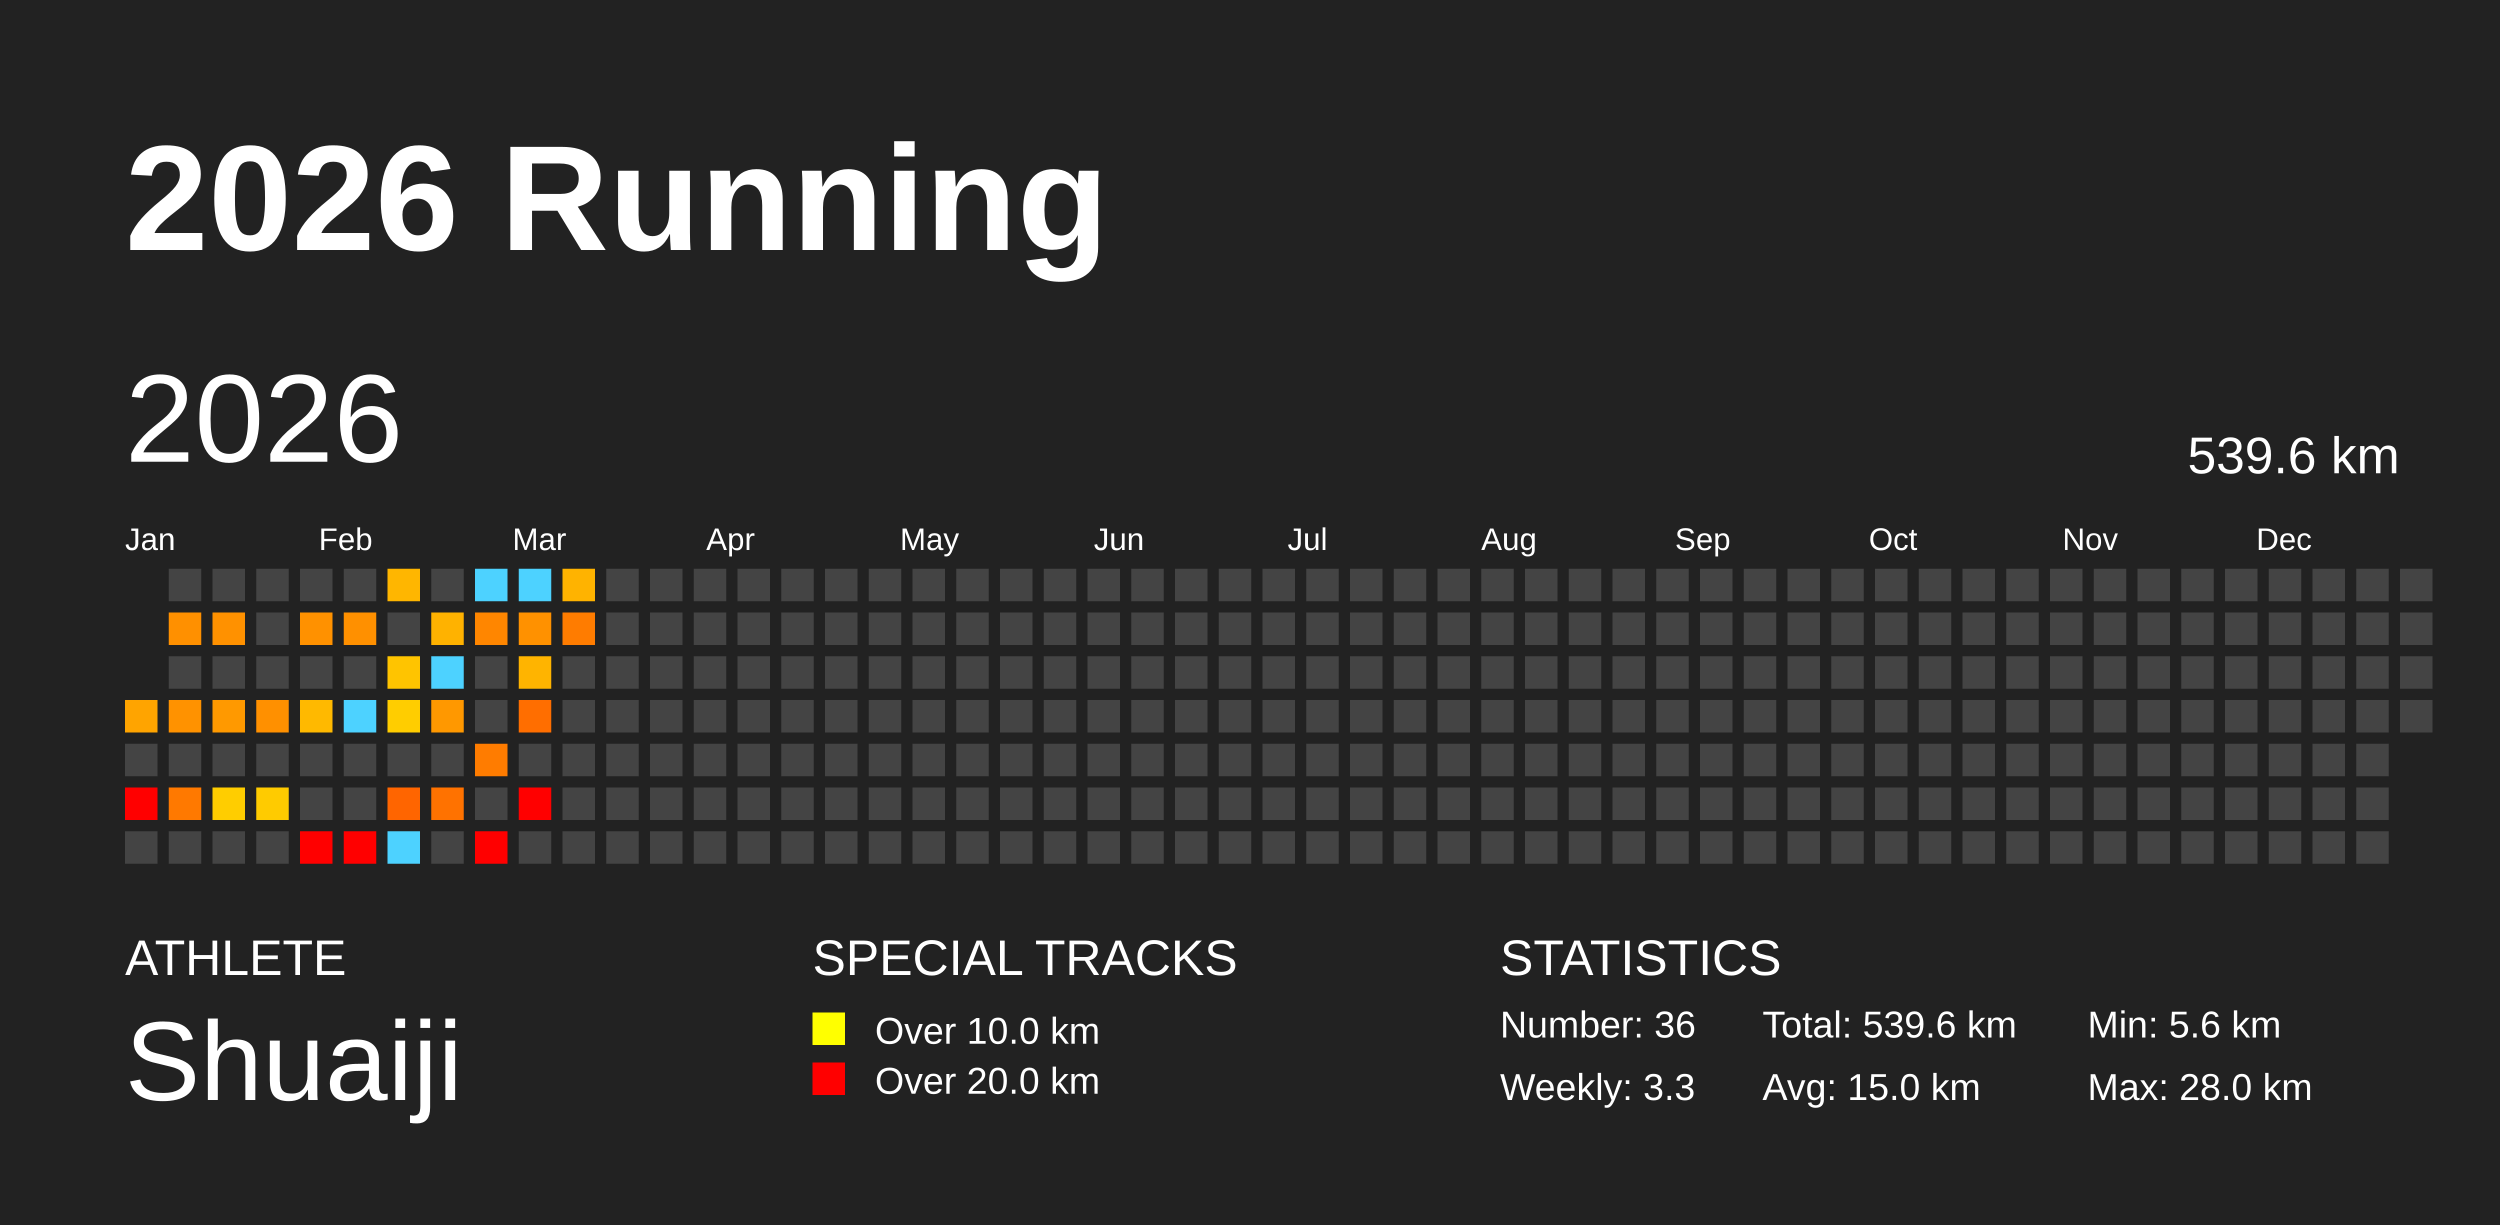
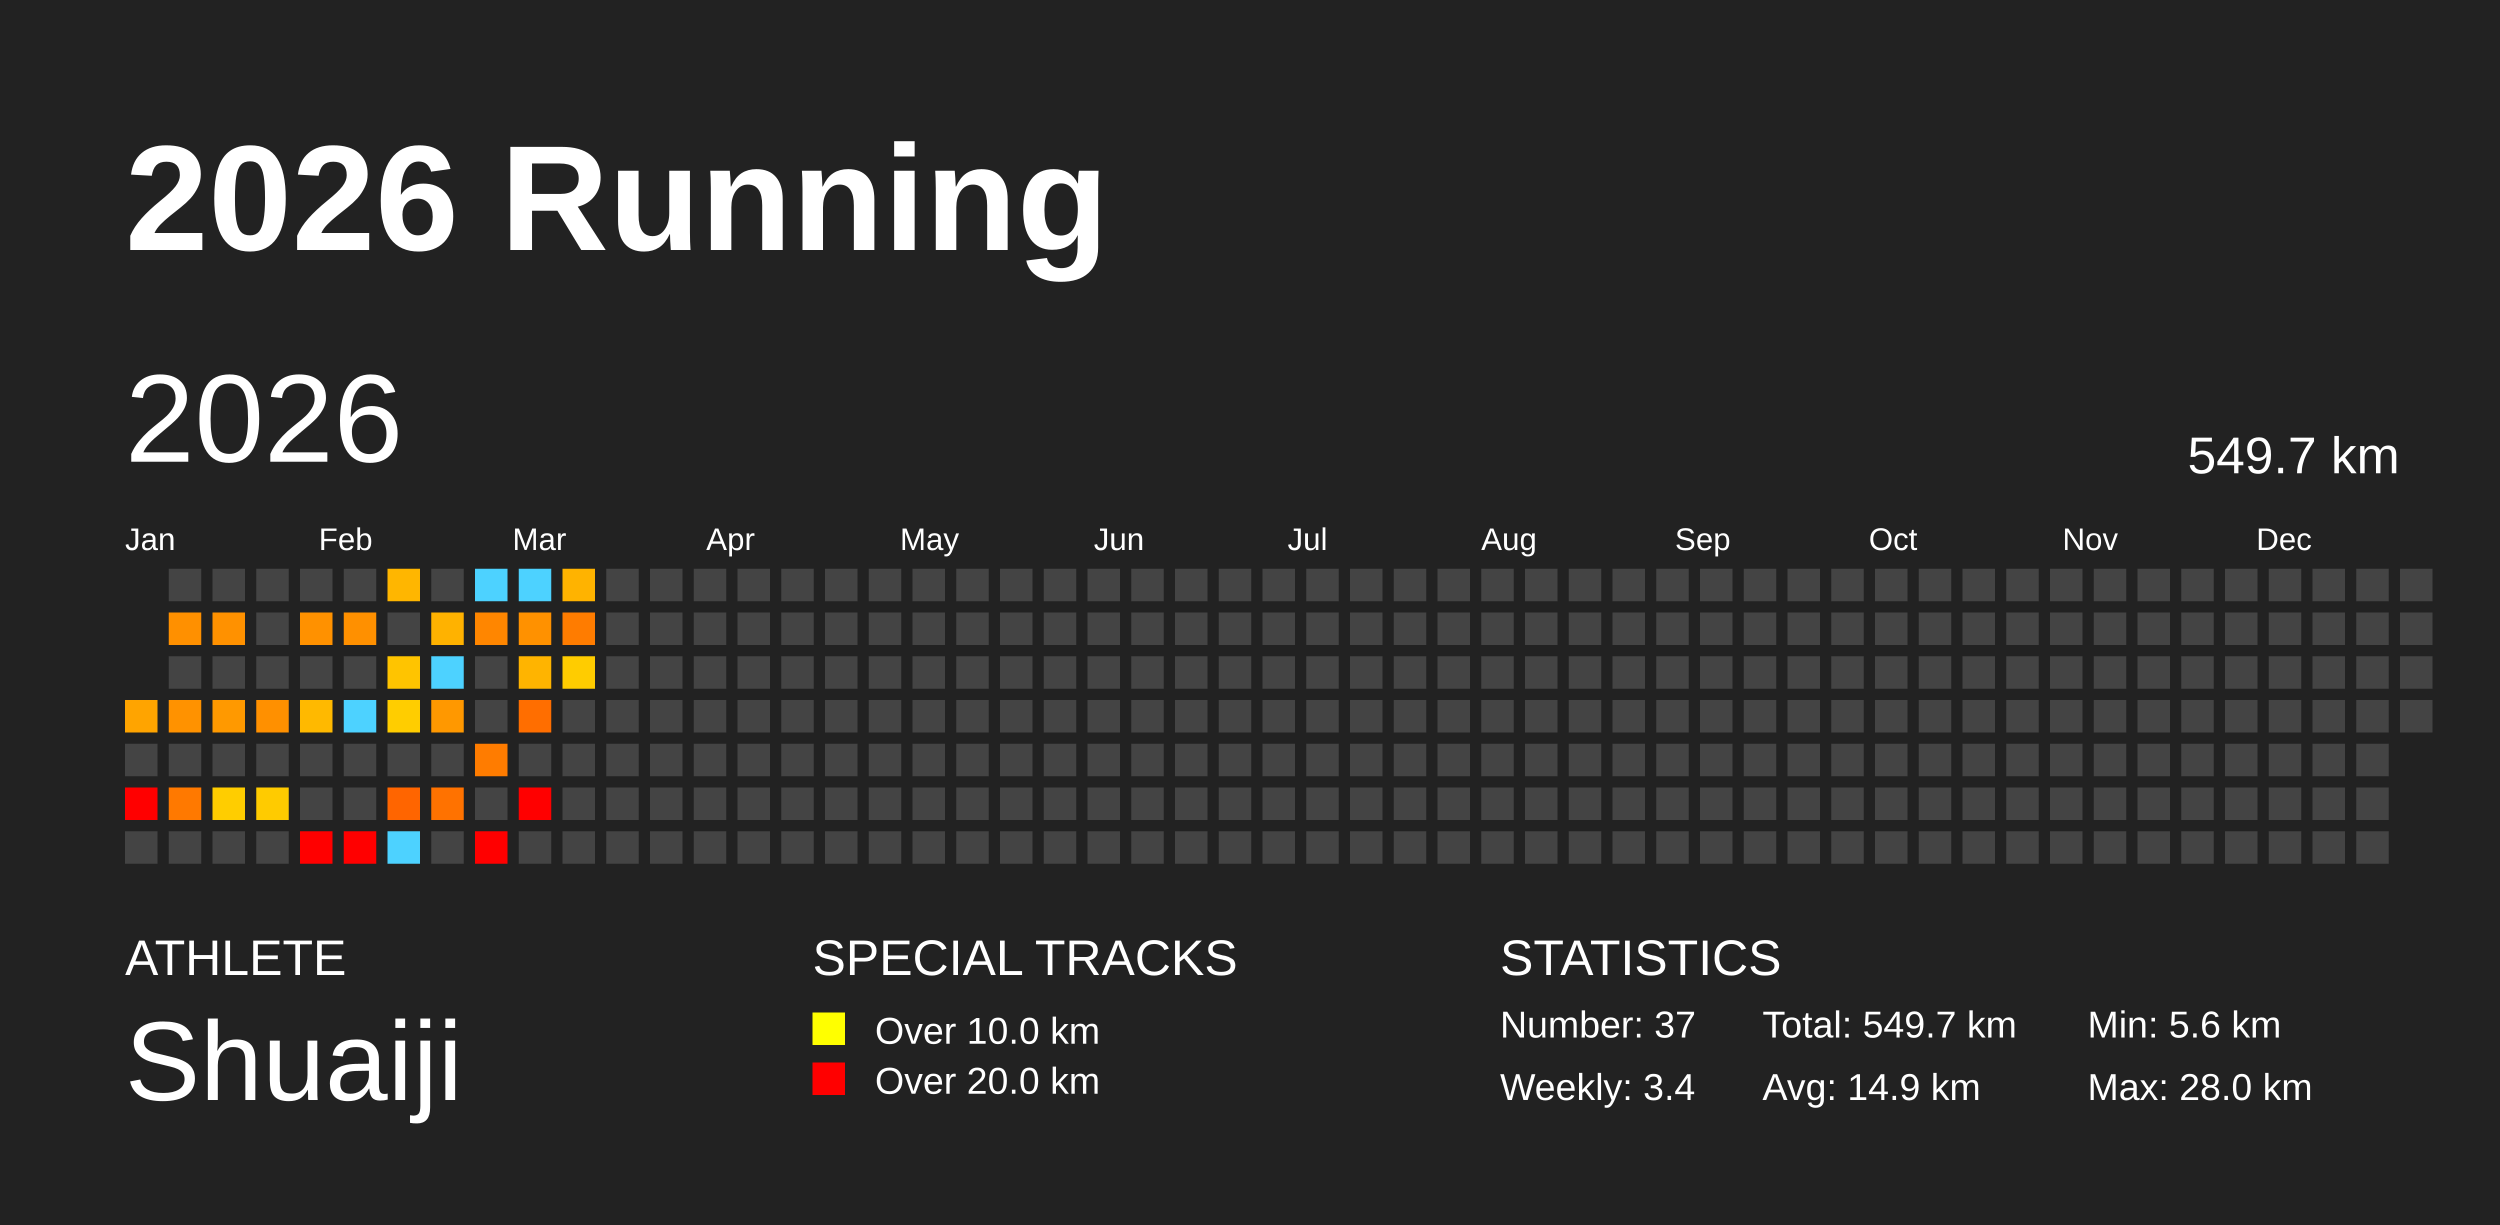
<svg xmlns="http://www.w3.org/2000/svg" baseProfile="full" height="98mm" version="1.1" viewBox="0,0,200,98" width="200mm">
  <defs />
  <rect fill="#222222" height="98" width="200" x="0" y="0" />
  <text fill="#FFFFFF" style="font-size:12px; font-family:Arial; font-weight:bold;" x="10" y="20">2026 Running</text>
  <text fill="#FFFFFF" style="font-size:4px; font-family:Arial" x="10" y="78">ATHLETE</text>
  <text fill="#FFFFFF" style="font-size:9px; font-family:Arial" x="10" y="88">Shuaiji</text>
  <text fill="#FFFFFF" style="font-size:4px; font-family:Arial" x="65" y="78">SPECIAL TRACKS</text>
  <rect fill="yellow" height="2.6" width="2.6" x="65" y="81" />
  <text fill="#FFFFFF" style="font-size:3px; font-family:Arial" x="70" y="83.5">Over 10.0 km</text>
  <rect fill="red" height="2.6" width="2.6" x="65" y="85" />
  <text fill="#FFFFFF" style="font-size:3px; font-family:Arial" x="70" y="87.5">Over 20.0 km</text>
  <text fill="#FFFFFF" style="font-size:4px; font-family:Arial" x="120" y="78">STATISTICS</text>
-   <text fill="#FFFFFF" style="font-size:3px; font-family:Arial" x="120" y="83">Number: 36</text>
-   <text fill="#FFFFFF" style="font-size:3px; font-family:Arial" x="120" y="88">Weekly: 3.3</text>
-   <text fill="#FFFFFF" style="font-size:3px; font-family:Arial" x="141" y="83">Total: 539.6 km</text>
-   <text fill="#FFFFFF" style="font-size:3px; font-family:Arial" x="141" y="88">Avg: 15.0 km</text>
+   <text fill="#FFFFFF" style="font-size:3px; font-family:Arial" x="120" y="83">Number: 37</text>
+   <text fill="#FFFFFF" style="font-size:3px; font-family:Arial" x="120" y="88">Weekly: 3.4</text>
+   <text fill="#FFFFFF" style="font-size:3px; font-family:Arial" x="141" y="83">Total: 549.7 km</text>
+   <text fill="#FFFFFF" style="font-size:3px; font-family:Arial" x="141" y="88">Avg: 14.9 km</text>
  <text fill="#FFFFFF" style="font-size:3px; font-family:Arial" x="167" y="83">Min: 5.6 km</text>
  <text fill="#FFFFFF" style="font-size:3px; font-family:Arial" x="167" y="88">Max: 28.0 km</text>
  <text dominant-baseline="hanging" fill="#FFFFFF" style="font-size:10.0px; font-family:Arial;" x="10" y="30">2026</text>
-   <text dominant-baseline="hanging" fill="#FFFFFF" style="font-size:4.125px; font-family:Arial;" x="175" y="35">539.6 km</text>
+   <text dominant-baseline="hanging" fill="#FFFFFF" style="font-size:4.125px; font-family:Arial;" x="175" y="35">549.7 km</text>
  <text fill="#FFFFFF" style="font-size:2.5px; font-family:Arial" x="10.0" y="44">Jan</text>
  <text fill="#FFFFFF" style="font-size:2.5px; font-family:Arial" x="25.5" y="44">Feb</text>
  <text fill="#FFFFFF" style="font-size:2.5px; font-family:Arial" x="41.0" y="44">Mar</text>
  <text fill="#FFFFFF" style="font-size:2.5px; font-family:Arial" x="56.5" y="44">Apr</text>
  <text fill="#FFFFFF" style="font-size:2.5px; font-family:Arial" x="72.0" y="44">May</text>
  <text fill="#FFFFFF" style="font-size:2.5px; font-family:Arial" x="87.5" y="44">Jun</text>
  <text fill="#FFFFFF" style="font-size:2.5px; font-family:Arial" x="103.0" y="44">Jul</text>
  <text fill="#FFFFFF" style="font-size:2.5px; font-family:Arial" x="118.5" y="44">Aug</text>
  <text fill="#FFFFFF" style="font-size:2.5px; font-family:Arial" x="134.0" y="44">Sep</text>
  <text fill="#FFFFFF" style="font-size:2.5px; font-family:Arial" x="149.5" y="44">Oct</text>
  <text fill="#FFFFFF" style="font-size:2.5px; font-family:Arial" x="165.0" y="44">Nov</text>
  <text fill="#FFFFFF" style="font-size:2.5px; font-family:Arial" x="180.5" y="44">Dec</text>
  <rect fill="#ffa400" height="2.6" width="2.6" x="10.0" y="56.0" />
  <rect fill="#444444" height="2.6" width="2.6" x="10.0" y="59.5" />
  <rect fill="red" height="2.6" width="2.6" x="10.0" y="63.0" />
  <rect fill="#444444" height="2.6" width="2.6" x="10.0" y="66.5" />
  <rect fill="#444444" height="2.6" width="2.6" x="13.5" y="45.5" />
  <rect fill="#ff9000" height="2.6" width="2.6" x="13.5" y="49.0" />
  <rect fill="#444444" height="2.6" width="2.6" x="13.5" y="52.5" />
  <rect fill="#ff9200" height="2.6" width="2.6" x="13.5" y="56.0" />
  <rect fill="#444444" height="2.6" width="2.6" x="13.5" y="59.5" />
  <rect fill="#ff7900" height="2.6" width="2.6" x="13.5" y="63.0" />
  <rect fill="#444444" height="2.6" width="2.6" x="13.5" y="66.5" />
  <rect fill="#444444" height="2.6" width="2.6" x="17.0" y="45.5" />
  <rect fill="#ff9100" height="2.6" width="2.6" x="17.0" y="49.0" />
  <rect fill="#444444" height="2.6" width="2.6" x="17.0" y="52.5" />
  <rect fill="#ff9900" height="2.6" width="2.6" x="17.0" y="56.0" />
  <rect fill="#444444" height="2.6" width="2.6" x="17.0" y="59.5" />
  <rect fill="#ffcd00" height="2.6" width="2.6" x="17.0" y="63.0" />
  <rect fill="#444444" height="2.6" width="2.6" x="17.0" y="66.5" />
  <rect fill="#444444" height="2.6" width="2.6" x="20.5" y="45.5" />
  <rect fill="#444444" height="2.6" width="2.6" x="20.5" y="49.0" />
  <rect fill="#444444" height="2.6" width="2.6" x="20.5" y="52.5" />
  <rect fill="#ff9000" height="2.6" width="2.6" x="20.5" y="56.0" />
  <rect fill="#444444" height="2.6" width="2.6" x="20.5" y="59.5" />
  <rect fill="#ffcb00" height="2.6" width="2.6" x="20.5" y="63.0" />
  <rect fill="#444444" height="2.6" width="2.6" x="20.5" y="66.5" />
  <rect fill="#444444" height="2.6" width="2.6" x="24.0" y="45.5" />
  <rect fill="#ff9100" height="2.6" width="2.6" x="24.0" y="49.0" />
  <rect fill="#444444" height="2.6" width="2.6" x="24.0" y="52.5" />
  <rect fill="#ffb900" height="2.6" width="2.6" x="24.0" y="56.0" />
  <rect fill="#444444" height="2.6" width="2.6" x="24.0" y="59.5" />
  <rect fill="#444444" height="2.6" width="2.6" x="24.0" y="63.0" />
  <rect fill="red" height="2.6" width="2.6" x="24.0" y="66.5" />
  <rect fill="#444444" height="2.6" width="2.6" x="27.5" y="45.5" />
  <rect fill="#ff9000" height="2.6" width="2.6" x="27.5" y="49.0" />
  <rect fill="#444444" height="2.6" width="2.6" x="27.5" y="52.5" />
  <rect fill="#4dd2ff" height="2.6" width="2.6" x="27.5" y="56.0" />
  <rect fill="#444444" height="2.6" width="2.6" x="27.5" y="59.5" />
  <rect fill="#444444" height="2.6" width="2.6" x="27.5" y="63.0" />
  <rect fill="red" height="2.6" width="2.6" x="27.5" y="66.5" />
  <rect fill="#ffb600" height="2.6" width="2.6" x="31.0" y="45.5" />
  <rect fill="#444444" height="2.6" width="2.6" x="31.0" y="49.0" />
  <rect fill="#ffc400" height="2.6" width="2.6" x="31.0" y="52.5" />
  <rect fill="#ffcd00" height="2.6" width="2.6" x="31.0" y="56.0" />
  <rect fill="#444444" height="2.6" width="2.6" x="31.0" y="59.5" />
  <rect fill="#ff6500" height="2.6" width="2.6" x="31.0" y="63.0" />
  <rect fill="#4dd2ff" height="2.6" width="2.6" x="31.0" y="66.5" />
  <rect fill="#444444" height="2.6" width="2.6" x="34.5" y="45.5" />
  <rect fill="#ffb200" height="2.6" width="2.6" x="34.5" y="49.0" />
  <rect fill="#4dd2ff" height="2.6" width="2.6" x="34.5" y="52.5" />
  <rect fill="#ff9800" height="2.6" width="2.6" x="34.5" y="56.0" />
  <rect fill="#444444" height="2.6" width="2.6" x="34.5" y="59.5" />
  <rect fill="#ff7200" height="2.6" width="2.6" x="34.5" y="63.0" />
  <rect fill="#444444" height="2.6" width="2.6" x="34.5" y="66.5" />
  <rect fill="#4dd2ff" height="2.6" width="2.6" x="38.0" y="45.5" />
  <rect fill="#ff8600" height="2.6" width="2.6" x="38.0" y="49.0" />
  <rect fill="#444444" height="2.6" width="2.6" x="38.0" y="52.5" />
  <rect fill="#444444" height="2.6" width="2.6" x="38.0" y="56.0" />
  <rect fill="#ff7c00" height="2.6" width="2.6" x="38.0" y="59.5" />
  <rect fill="#444444" height="2.6" width="2.6" x="38.0" y="63.0" />
  <rect fill="red" height="2.6" width="2.6" x="38.0" y="66.5" />
  <rect fill="#4dd2ff" height="2.6" width="2.6" x="41.5" y="45.5" />
  <rect fill="#ff9100" height="2.6" width="2.6" x="41.5" y="49.0" />
  <rect fill="#ffb400" height="2.6" width="2.6" x="41.5" y="52.5" />
  <rect fill="#ff6e00" height="2.6" width="2.6" x="41.5" y="56.0" />
  <rect fill="#444444" height="2.6" width="2.6" x="41.5" y="59.5" />
  <rect fill="red" height="2.6" width="2.6" x="41.5" y="63.0" />
  <rect fill="#444444" height="2.6" width="2.6" x="41.5" y="66.5" />
  <rect fill="#ffb300" height="2.6" width="2.6" x="45.0" y="45.5" />
  <rect fill="#ff7c00" height="2.6" width="2.6" x="45.0" y="49.0" />
-   <rect fill="#444444" height="2.6" width="2.6" x="45.0" y="52.5" />
+   <rect fill="#ffcc00" height="2.6" width="2.6" x="45.0" y="52.5" />
  <rect fill="#444444" height="2.6" width="2.6" x="45.0" y="56.0" />
  <rect fill="#444444" height="2.6" width="2.6" x="45.0" y="59.5" />
  <rect fill="#444444" height="2.6" width="2.6" x="45.0" y="63.0" />
  <rect fill="#444444" height="2.6" width="2.6" x="45.0" y="66.5" />
  <rect fill="#444444" height="2.6" width="2.6" x="48.5" y="45.5" />
  <rect fill="#444444" height="2.6" width="2.6" x="48.5" y="49.0" />
  <rect fill="#444444" height="2.6" width="2.6" x="48.5" y="52.5" />
  <rect fill="#444444" height="2.6" width="2.6" x="48.5" y="56.0" />
  <rect fill="#444444" height="2.6" width="2.6" x="48.5" y="59.5" />
  <rect fill="#444444" height="2.6" width="2.6" x="48.5" y="63.0" />
  <rect fill="#444444" height="2.6" width="2.6" x="48.5" y="66.5" />
  <rect fill="#444444" height="2.6" width="2.6" x="52.0" y="45.5" />
  <rect fill="#444444" height="2.6" width="2.6" x="52.0" y="49.0" />
  <rect fill="#444444" height="2.6" width="2.6" x="52.0" y="52.5" />
  <rect fill="#444444" height="2.6" width="2.6" x="52.0" y="56.0" />
  <rect fill="#444444" height="2.6" width="2.6" x="52.0" y="59.5" />
  <rect fill="#444444" height="2.6" width="2.6" x="52.0" y="63.0" />
  <rect fill="#444444" height="2.6" width="2.6" x="52.0" y="66.5" />
  <rect fill="#444444" height="2.6" width="2.6" x="55.5" y="45.5" />
  <rect fill="#444444" height="2.6" width="2.6" x="55.5" y="49.0" />
  <rect fill="#444444" height="2.6" width="2.6" x="55.5" y="52.5" />
  <rect fill="#444444" height="2.6" width="2.6" x="55.5" y="56.0" />
  <rect fill="#444444" height="2.6" width="2.6" x="55.5" y="59.5" />
  <rect fill="#444444" height="2.6" width="2.6" x="55.5" y="63.0" />
  <rect fill="#444444" height="2.6" width="2.6" x="55.5" y="66.5" />
  <rect fill="#444444" height="2.6" width="2.6" x="59.0" y="45.5" />
  <rect fill="#444444" height="2.6" width="2.6" x="59.0" y="49.0" />
  <rect fill="#444444" height="2.6" width="2.6" x="59.0" y="52.5" />
  <rect fill="#444444" height="2.6" width="2.6" x="59.0" y="56.0" />
  <rect fill="#444444" height="2.6" width="2.6" x="59.0" y="59.5" />
  <rect fill="#444444" height="2.6" width="2.6" x="59.0" y="63.0" />
  <rect fill="#444444" height="2.6" width="2.6" x="59.0" y="66.5" />
  <rect fill="#444444" height="2.6" width="2.6" x="62.5" y="45.5" />
  <rect fill="#444444" height="2.6" width="2.6" x="62.5" y="49.0" />
  <rect fill="#444444" height="2.6" width="2.6" x="62.5" y="52.5" />
  <rect fill="#444444" height="2.6" width="2.6" x="62.5" y="56.0" />
  <rect fill="#444444" height="2.6" width="2.6" x="62.5" y="59.5" />
  <rect fill="#444444" height="2.6" width="2.6" x="62.5" y="63.0" />
  <rect fill="#444444" height="2.6" width="2.6" x="62.5" y="66.5" />
  <rect fill="#444444" height="2.6" width="2.6" x="66.0" y="45.5" />
  <rect fill="#444444" height="2.6" width="2.6" x="66.0" y="49.0" />
  <rect fill="#444444" height="2.6" width="2.6" x="66.0" y="52.5" />
  <rect fill="#444444" height="2.6" width="2.6" x="66.0" y="56.0" />
  <rect fill="#444444" height="2.6" width="2.6" x="66.0" y="59.5" />
  <rect fill="#444444" height="2.6" width="2.6" x="66.0" y="63.0" />
  <rect fill="#444444" height="2.6" width="2.6" x="66.0" y="66.5" />
  <rect fill="#444444" height="2.6" width="2.6" x="69.5" y="45.5" />
  <rect fill="#444444" height="2.6" width="2.6" x="69.5" y="49.0" />
  <rect fill="#444444" height="2.6" width="2.6" x="69.5" y="52.5" />
  <rect fill="#444444" height="2.6" width="2.6" x="69.5" y="56.0" />
  <rect fill="#444444" height="2.6" width="2.6" x="69.5" y="59.5" />
  <rect fill="#444444" height="2.6" width="2.6" x="69.5" y="63.0" />
  <rect fill="#444444" height="2.6" width="2.6" x="69.5" y="66.5" />
  <rect fill="#444444" height="2.6" width="2.6" x="73.0" y="45.5" />
  <rect fill="#444444" height="2.6" width="2.6" x="73.0" y="49.0" />
  <rect fill="#444444" height="2.6" width="2.6" x="73.0" y="52.5" />
  <rect fill="#444444" height="2.6" width="2.6" x="73.0" y="56.0" />
  <rect fill="#444444" height="2.6" width="2.6" x="73.0" y="59.5" />
  <rect fill="#444444" height="2.6" width="2.6" x="73.0" y="63.0" />
  <rect fill="#444444" height="2.6" width="2.6" x="73.0" y="66.5" />
  <rect fill="#444444" height="2.6" width="2.6" x="76.5" y="45.5" />
  <rect fill="#444444" height="2.6" width="2.6" x="76.5" y="49.0" />
  <rect fill="#444444" height="2.6" width="2.6" x="76.5" y="52.5" />
  <rect fill="#444444" height="2.6" width="2.6" x="76.5" y="56.0" />
  <rect fill="#444444" height="2.6" width="2.6" x="76.5" y="59.5" />
  <rect fill="#444444" height="2.6" width="2.6" x="76.5" y="63.0" />
  <rect fill="#444444" height="2.6" width="2.6" x="76.5" y="66.5" />
  <rect fill="#444444" height="2.6" width="2.6" x="80.0" y="45.5" />
  <rect fill="#444444" height="2.6" width="2.6" x="80.0" y="49.0" />
  <rect fill="#444444" height="2.6" width="2.6" x="80.0" y="52.5" />
  <rect fill="#444444" height="2.6" width="2.6" x="80.0" y="56.0" />
  <rect fill="#444444" height="2.6" width="2.6" x="80.0" y="59.5" />
  <rect fill="#444444" height="2.6" width="2.6" x="80.0" y="63.0" />
  <rect fill="#444444" height="2.6" width="2.6" x="80.0" y="66.5" />
  <rect fill="#444444" height="2.6" width="2.6" x="83.5" y="45.5" />
  <rect fill="#444444" height="2.6" width="2.6" x="83.5" y="49.0" />
  <rect fill="#444444" height="2.6" width="2.6" x="83.5" y="52.5" />
  <rect fill="#444444" height="2.6" width="2.6" x="83.5" y="56.0" />
  <rect fill="#444444" height="2.6" width="2.6" x="83.5" y="59.5" />
  <rect fill="#444444" height="2.6" width="2.6" x="83.5" y="63.0" />
  <rect fill="#444444" height="2.6" width="2.6" x="83.5" y="66.5" />
  <rect fill="#444444" height="2.6" width="2.6" x="87.0" y="45.5" />
  <rect fill="#444444" height="2.6" width="2.6" x="87.0" y="49.0" />
  <rect fill="#444444" height="2.6" width="2.6" x="87.0" y="52.5" />
  <rect fill="#444444" height="2.6" width="2.6" x="87.0" y="56.0" />
  <rect fill="#444444" height="2.6" width="2.6" x="87.0" y="59.5" />
  <rect fill="#444444" height="2.6" width="2.6" x="87.0" y="63.0" />
  <rect fill="#444444" height="2.6" width="2.6" x="87.0" y="66.5" />
  <rect fill="#444444" height="2.6" width="2.6" x="90.5" y="45.5" />
  <rect fill="#444444" height="2.6" width="2.6" x="90.5" y="49.0" />
  <rect fill="#444444" height="2.6" width="2.6" x="90.5" y="52.5" />
  <rect fill="#444444" height="2.6" width="2.6" x="90.5" y="56.0" />
  <rect fill="#444444" height="2.6" width="2.6" x="90.5" y="59.5" />
  <rect fill="#444444" height="2.6" width="2.6" x="90.5" y="63.0" />
  <rect fill="#444444" height="2.6" width="2.6" x="90.5" y="66.5" />
  <rect fill="#444444" height="2.6" width="2.6" x="94.0" y="45.5" />
  <rect fill="#444444" height="2.6" width="2.6" x="94.0" y="49.0" />
  <rect fill="#444444" height="2.6" width="2.6" x="94.0" y="52.5" />
  <rect fill="#444444" height="2.6" width="2.6" x="94.0" y="56.0" />
  <rect fill="#444444" height="2.6" width="2.6" x="94.0" y="59.5" />
  <rect fill="#444444" height="2.6" width="2.6" x="94.0" y="63.0" />
  <rect fill="#444444" height="2.6" width="2.6" x="94.0" y="66.5" />
  <rect fill="#444444" height="2.6" width="2.6" x="97.5" y="45.5" />
  <rect fill="#444444" height="2.6" width="2.6" x="97.5" y="49.0" />
  <rect fill="#444444" height="2.6" width="2.6" x="97.5" y="52.5" />
  <rect fill="#444444" height="2.6" width="2.6" x="97.5" y="56.0" />
  <rect fill="#444444" height="2.6" width="2.6" x="97.5" y="59.5" />
  <rect fill="#444444" height="2.6" width="2.6" x="97.5" y="63.0" />
  <rect fill="#444444" height="2.6" width="2.6" x="97.5" y="66.5" />
  <rect fill="#444444" height="2.6" width="2.6" x="101.0" y="45.5" />
  <rect fill="#444444" height="2.6" width="2.6" x="101.0" y="49.0" />
  <rect fill="#444444" height="2.6" width="2.6" x="101.0" y="52.5" />
  <rect fill="#444444" height="2.6" width="2.6" x="101.0" y="56.0" />
  <rect fill="#444444" height="2.6" width="2.6" x="101.0" y="59.5" />
  <rect fill="#444444" height="2.6" width="2.6" x="101.0" y="63.0" />
  <rect fill="#444444" height="2.6" width="2.6" x="101.0" y="66.5" />
  <rect fill="#444444" height="2.6" width="2.6" x="104.5" y="45.5" />
  <rect fill="#444444" height="2.6" width="2.6" x="104.5" y="49.0" />
  <rect fill="#444444" height="2.6" width="2.6" x="104.5" y="52.5" />
  <rect fill="#444444" height="2.6" width="2.6" x="104.5" y="56.0" />
  <rect fill="#444444" height="2.6" width="2.6" x="104.5" y="59.5" />
  <rect fill="#444444" height="2.6" width="2.6" x="104.5" y="63.0" />
  <rect fill="#444444" height="2.6" width="2.6" x="104.5" y="66.5" />
  <rect fill="#444444" height="2.6" width="2.6" x="108.0" y="45.5" />
  <rect fill="#444444" height="2.6" width="2.6" x="108.0" y="49.0" />
  <rect fill="#444444" height="2.6" width="2.6" x="108.0" y="52.5" />
  <rect fill="#444444" height="2.6" width="2.6" x="108.0" y="56.0" />
  <rect fill="#444444" height="2.6" width="2.6" x="108.0" y="59.5" />
  <rect fill="#444444" height="2.6" width="2.6" x="108.0" y="63.0" />
  <rect fill="#444444" height="2.6" width="2.6" x="108.0" y="66.5" />
  <rect fill="#444444" height="2.6" width="2.6" x="111.5" y="45.5" />
  <rect fill="#444444" height="2.6" width="2.6" x="111.5" y="49.0" />
  <rect fill="#444444" height="2.6" width="2.6" x="111.5" y="52.5" />
  <rect fill="#444444" height="2.6" width="2.6" x="111.5" y="56.0" />
  <rect fill="#444444" height="2.6" width="2.6" x="111.5" y="59.5" />
  <rect fill="#444444" height="2.6" width="2.6" x="111.5" y="63.0" />
  <rect fill="#444444" height="2.6" width="2.6" x="111.5" y="66.5" />
  <rect fill="#444444" height="2.6" width="2.6" x="115.0" y="45.5" />
  <rect fill="#444444" height="2.6" width="2.6" x="115.0" y="49.0" />
  <rect fill="#444444" height="2.6" width="2.6" x="115.0" y="52.5" />
  <rect fill="#444444" height="2.6" width="2.6" x="115.0" y="56.0" />
  <rect fill="#444444" height="2.6" width="2.6" x="115.0" y="59.5" />
  <rect fill="#444444" height="2.6" width="2.6" x="115.0" y="63.0" />
  <rect fill="#444444" height="2.6" width="2.6" x="115.0" y="66.5" />
  <rect fill="#444444" height="2.6" width="2.6" x="118.5" y="45.5" />
  <rect fill="#444444" height="2.6" width="2.6" x="118.5" y="49.0" />
  <rect fill="#444444" height="2.6" width="2.6" x="118.5" y="52.5" />
  <rect fill="#444444" height="2.6" width="2.6" x="118.5" y="56.0" />
  <rect fill="#444444" height="2.6" width="2.6" x="118.5" y="59.5" />
  <rect fill="#444444" height="2.6" width="2.6" x="118.5" y="63.0" />
  <rect fill="#444444" height="2.6" width="2.6" x="118.5" y="66.5" />
  <rect fill="#444444" height="2.6" width="2.6" x="122.0" y="45.5" />
  <rect fill="#444444" height="2.6" width="2.6" x="122.0" y="49.0" />
  <rect fill="#444444" height="2.6" width="2.6" x="122.0" y="52.5" />
  <rect fill="#444444" height="2.6" width="2.6" x="122.0" y="56.0" />
  <rect fill="#444444" height="2.6" width="2.6" x="122.0" y="59.5" />
  <rect fill="#444444" height="2.6" width="2.6" x="122.0" y="63.0" />
  <rect fill="#444444" height="2.6" width="2.6" x="122.0" y="66.5" />
  <rect fill="#444444" height="2.6" width="2.6" x="125.5" y="45.5" />
  <rect fill="#444444" height="2.6" width="2.6" x="125.5" y="49.0" />
  <rect fill="#444444" height="2.6" width="2.6" x="125.5" y="52.5" />
  <rect fill="#444444" height="2.6" width="2.6" x="125.5" y="56.0" />
  <rect fill="#444444" height="2.6" width="2.6" x="125.5" y="59.5" />
  <rect fill="#444444" height="2.6" width="2.6" x="125.5" y="63.0" />
  <rect fill="#444444" height="2.6" width="2.6" x="125.5" y="66.5" />
  <rect fill="#444444" height="2.6" width="2.6" x="129.0" y="45.5" />
  <rect fill="#444444" height="2.6" width="2.6" x="129.0" y="49.0" />
  <rect fill="#444444" height="2.6" width="2.6" x="129.0" y="52.5" />
  <rect fill="#444444" height="2.6" width="2.6" x="129.0" y="56.0" />
  <rect fill="#444444" height="2.6" width="2.6" x="129.0" y="59.5" />
  <rect fill="#444444" height="2.6" width="2.6" x="129.0" y="63.0" />
  <rect fill="#444444" height="2.6" width="2.6" x="129.0" y="66.5" />
  <rect fill="#444444" height="2.6" width="2.6" x="132.5" y="45.5" />
  <rect fill="#444444" height="2.6" width="2.6" x="132.5" y="49.0" />
  <rect fill="#444444" height="2.6" width="2.6" x="132.5" y="52.5" />
  <rect fill="#444444" height="2.6" width="2.6" x="132.5" y="56.0" />
  <rect fill="#444444" height="2.6" width="2.6" x="132.5" y="59.5" />
  <rect fill="#444444" height="2.6" width="2.6" x="132.5" y="63.0" />
  <rect fill="#444444" height="2.6" width="2.6" x="132.5" y="66.5" />
  <rect fill="#444444" height="2.6" width="2.6" x="136.0" y="45.5" />
  <rect fill="#444444" height="2.6" width="2.6" x="136.0" y="49.0" />
  <rect fill="#444444" height="2.6" width="2.6" x="136.0" y="52.5" />
  <rect fill="#444444" height="2.6" width="2.6" x="136.0" y="56.0" />
  <rect fill="#444444" height="2.6" width="2.6" x="136.0" y="59.5" />
  <rect fill="#444444" height="2.6" width="2.6" x="136.0" y="63.0" />
  <rect fill="#444444" height="2.6" width="2.6" x="136.0" y="66.5" />
  <rect fill="#444444" height="2.6" width="2.6" x="139.5" y="45.5" />
  <rect fill="#444444" height="2.6" width="2.6" x="139.5" y="49.0" />
  <rect fill="#444444" height="2.6" width="2.6" x="139.5" y="52.5" />
  <rect fill="#444444" height="2.6" width="2.6" x="139.5" y="56.0" />
  <rect fill="#444444" height="2.6" width="2.6" x="139.5" y="59.5" />
  <rect fill="#444444" height="2.6" width="2.6" x="139.5" y="63.0" />
  <rect fill="#444444" height="2.6" width="2.6" x="139.5" y="66.5" />
  <rect fill="#444444" height="2.6" width="2.6" x="143.0" y="45.5" />
  <rect fill="#444444" height="2.6" width="2.6" x="143.0" y="49.0" />
  <rect fill="#444444" height="2.6" width="2.6" x="143.0" y="52.5" />
  <rect fill="#444444" height="2.6" width="2.6" x="143.0" y="56.0" />
  <rect fill="#444444" height="2.6" width="2.6" x="143.0" y="59.5" />
  <rect fill="#444444" height="2.6" width="2.6" x="143.0" y="63.0" />
  <rect fill="#444444" height="2.6" width="2.6" x="143.0" y="66.5" />
  <rect fill="#444444" height="2.6" width="2.6" x="146.5" y="45.5" />
  <rect fill="#444444" height="2.6" width="2.6" x="146.5" y="49.0" />
  <rect fill="#444444" height="2.6" width="2.6" x="146.5" y="52.5" />
  <rect fill="#444444" height="2.6" width="2.6" x="146.5" y="56.0" />
  <rect fill="#444444" height="2.6" width="2.6" x="146.5" y="59.5" />
  <rect fill="#444444" height="2.6" width="2.6" x="146.5" y="63.0" />
  <rect fill="#444444" height="2.6" width="2.6" x="146.5" y="66.5" />
  <rect fill="#444444" height="2.6" width="2.6" x="150.0" y="45.5" />
  <rect fill="#444444" height="2.6" width="2.6" x="150.0" y="49.0" />
  <rect fill="#444444" height="2.6" width="2.6" x="150.0" y="52.5" />
  <rect fill="#444444" height="2.6" width="2.6" x="150.0" y="56.0" />
  <rect fill="#444444" height="2.6" width="2.6" x="150.0" y="59.5" />
  <rect fill="#444444" height="2.6" width="2.6" x="150.0" y="63.0" />
  <rect fill="#444444" height="2.6" width="2.6" x="150.0" y="66.5" />
  <rect fill="#444444" height="2.6" width="2.6" x="153.5" y="45.5" />
  <rect fill="#444444" height="2.6" width="2.6" x="153.5" y="49.0" />
  <rect fill="#444444" height="2.6" width="2.6" x="153.5" y="52.5" />
  <rect fill="#444444" height="2.6" width="2.6" x="153.5" y="56.0" />
  <rect fill="#444444" height="2.6" width="2.6" x="153.5" y="59.5" />
  <rect fill="#444444" height="2.6" width="2.6" x="153.5" y="63.0" />
  <rect fill="#444444" height="2.6" width="2.6" x="153.5" y="66.5" />
  <rect fill="#444444" height="2.6" width="2.6" x="157.0" y="45.5" />
  <rect fill="#444444" height="2.6" width="2.6" x="157.0" y="49.0" />
  <rect fill="#444444" height="2.6" width="2.6" x="157.0" y="52.5" />
  <rect fill="#444444" height="2.6" width="2.6" x="157.0" y="56.0" />
  <rect fill="#444444" height="2.6" width="2.6" x="157.0" y="59.5" />
  <rect fill="#444444" height="2.6" width="2.6" x="157.0" y="63.0" />
  <rect fill="#444444" height="2.6" width="2.6" x="157.0" y="66.5" />
  <rect fill="#444444" height="2.6" width="2.6" x="160.5" y="45.5" />
  <rect fill="#444444" height="2.6" width="2.6" x="160.5" y="49.0" />
  <rect fill="#444444" height="2.6" width="2.6" x="160.5" y="52.5" />
  <rect fill="#444444" height="2.6" width="2.6" x="160.5" y="56.0" />
  <rect fill="#444444" height="2.6" width="2.6" x="160.5" y="59.5" />
  <rect fill="#444444" height="2.6" width="2.6" x="160.5" y="63.0" />
  <rect fill="#444444" height="2.6" width="2.6" x="160.5" y="66.5" />
  <rect fill="#444444" height="2.6" width="2.6" x="164.0" y="45.5" />
  <rect fill="#444444" height="2.6" width="2.6" x="164.0" y="49.0" />
  <rect fill="#444444" height="2.6" width="2.6" x="164.0" y="52.5" />
  <rect fill="#444444" height="2.6" width="2.6" x="164.0" y="56.0" />
  <rect fill="#444444" height="2.6" width="2.6" x="164.0" y="59.5" />
  <rect fill="#444444" height="2.6" width="2.6" x="164.0" y="63.0" />
  <rect fill="#444444" height="2.6" width="2.6" x="164.0" y="66.5" />
  <rect fill="#444444" height="2.6" width="2.6" x="167.5" y="45.5" />
  <rect fill="#444444" height="2.6" width="2.6" x="167.5" y="49.0" />
  <rect fill="#444444" height="2.6" width="2.6" x="167.5" y="52.5" />
  <rect fill="#444444" height="2.6" width="2.6" x="167.5" y="56.0" />
  <rect fill="#444444" height="2.6" width="2.6" x="167.5" y="59.5" />
  <rect fill="#444444" height="2.6" width="2.6" x="167.5" y="63.0" />
  <rect fill="#444444" height="2.6" width="2.6" x="167.5" y="66.5" />
  <rect fill="#444444" height="2.6" width="2.6" x="171.0" y="45.5" />
  <rect fill="#444444" height="2.6" width="2.6" x="171.0" y="49.0" />
  <rect fill="#444444" height="2.6" width="2.6" x="171.0" y="52.5" />
  <rect fill="#444444" height="2.6" width="2.6" x="171.0" y="56.0" />
  <rect fill="#444444" height="2.6" width="2.6" x="171.0" y="59.5" />
  <rect fill="#444444" height="2.6" width="2.6" x="171.0" y="63.0" />
  <rect fill="#444444" height="2.6" width="2.6" x="171.0" y="66.5" />
  <rect fill="#444444" height="2.6" width="2.6" x="174.5" y="45.5" />
  <rect fill="#444444" height="2.6" width="2.6" x="174.5" y="49.0" />
  <rect fill="#444444" height="2.6" width="2.6" x="174.5" y="52.5" />
  <rect fill="#444444" height="2.6" width="2.6" x="174.5" y="56.0" />
  <rect fill="#444444" height="2.6" width="2.6" x="174.5" y="59.5" />
  <rect fill="#444444" height="2.6" width="2.6" x="174.5" y="63.0" />
  <rect fill="#444444" height="2.6" width="2.6" x="174.5" y="66.5" />
  <rect fill="#444444" height="2.6" width="2.6" x="178.0" y="45.5" />
  <rect fill="#444444" height="2.6" width="2.6" x="178.0" y="49.0" />
  <rect fill="#444444" height="2.6" width="2.6" x="178.0" y="52.5" />
  <rect fill="#444444" height="2.6" width="2.6" x="178.0" y="56.0" />
  <rect fill="#444444" height="2.6" width="2.6" x="178.0" y="59.5" />
  <rect fill="#444444" height="2.6" width="2.6" x="178.0" y="63.0" />
  <rect fill="#444444" height="2.6" width="2.6" x="178.0" y="66.5" />
  <rect fill="#444444" height="2.6" width="2.6" x="181.5" y="45.5" />
  <rect fill="#444444" height="2.6" width="2.6" x="181.5" y="49.0" />
  <rect fill="#444444" height="2.6" width="2.6" x="181.5" y="52.5" />
  <rect fill="#444444" height="2.6" width="2.6" x="181.5" y="56.0" />
  <rect fill="#444444" height="2.6" width="2.6" x="181.5" y="59.5" />
  <rect fill="#444444" height="2.6" width="2.6" x="181.5" y="63.0" />
  <rect fill="#444444" height="2.6" width="2.6" x="181.5" y="66.5" />
  <rect fill="#444444" height="2.6" width="2.6" x="185.0" y="45.5" />
  <rect fill="#444444" height="2.6" width="2.6" x="185.0" y="49.0" />
  <rect fill="#444444" height="2.6" width="2.6" x="185.0" y="52.5" />
  <rect fill="#444444" height="2.6" width="2.6" x="185.0" y="56.0" />
  <rect fill="#444444" height="2.6" width="2.6" x="185.0" y="59.5" />
  <rect fill="#444444" height="2.6" width="2.6" x="185.0" y="63.0" />
  <rect fill="#444444" height="2.6" width="2.6" x="185.0" y="66.5" />
  <rect fill="#444444" height="2.6" width="2.6" x="188.5" y="45.5" />
  <rect fill="#444444" height="2.6" width="2.6" x="188.5" y="49.0" />
  <rect fill="#444444" height="2.6" width="2.6" x="188.5" y="52.5" />
  <rect fill="#444444" height="2.6" width="2.6" x="188.5" y="56.0" />
  <rect fill="#444444" height="2.6" width="2.6" x="188.5" y="59.5" />
  <rect fill="#444444" height="2.6" width="2.6" x="188.5" y="63.0" />
  <rect fill="#444444" height="2.6" width="2.6" x="188.5" y="66.5" />
  <rect fill="#444444" height="2.6" width="2.6" x="192.0" y="45.5" />
  <rect fill="#444444" height="2.6" width="2.6" x="192.0" y="49.0" />
  <rect fill="#444444" height="2.6" width="2.6" x="192.0" y="52.5" />
  <rect fill="#444444" height="2.6" width="2.6" x="192.0" y="56.0" />
</svg>
